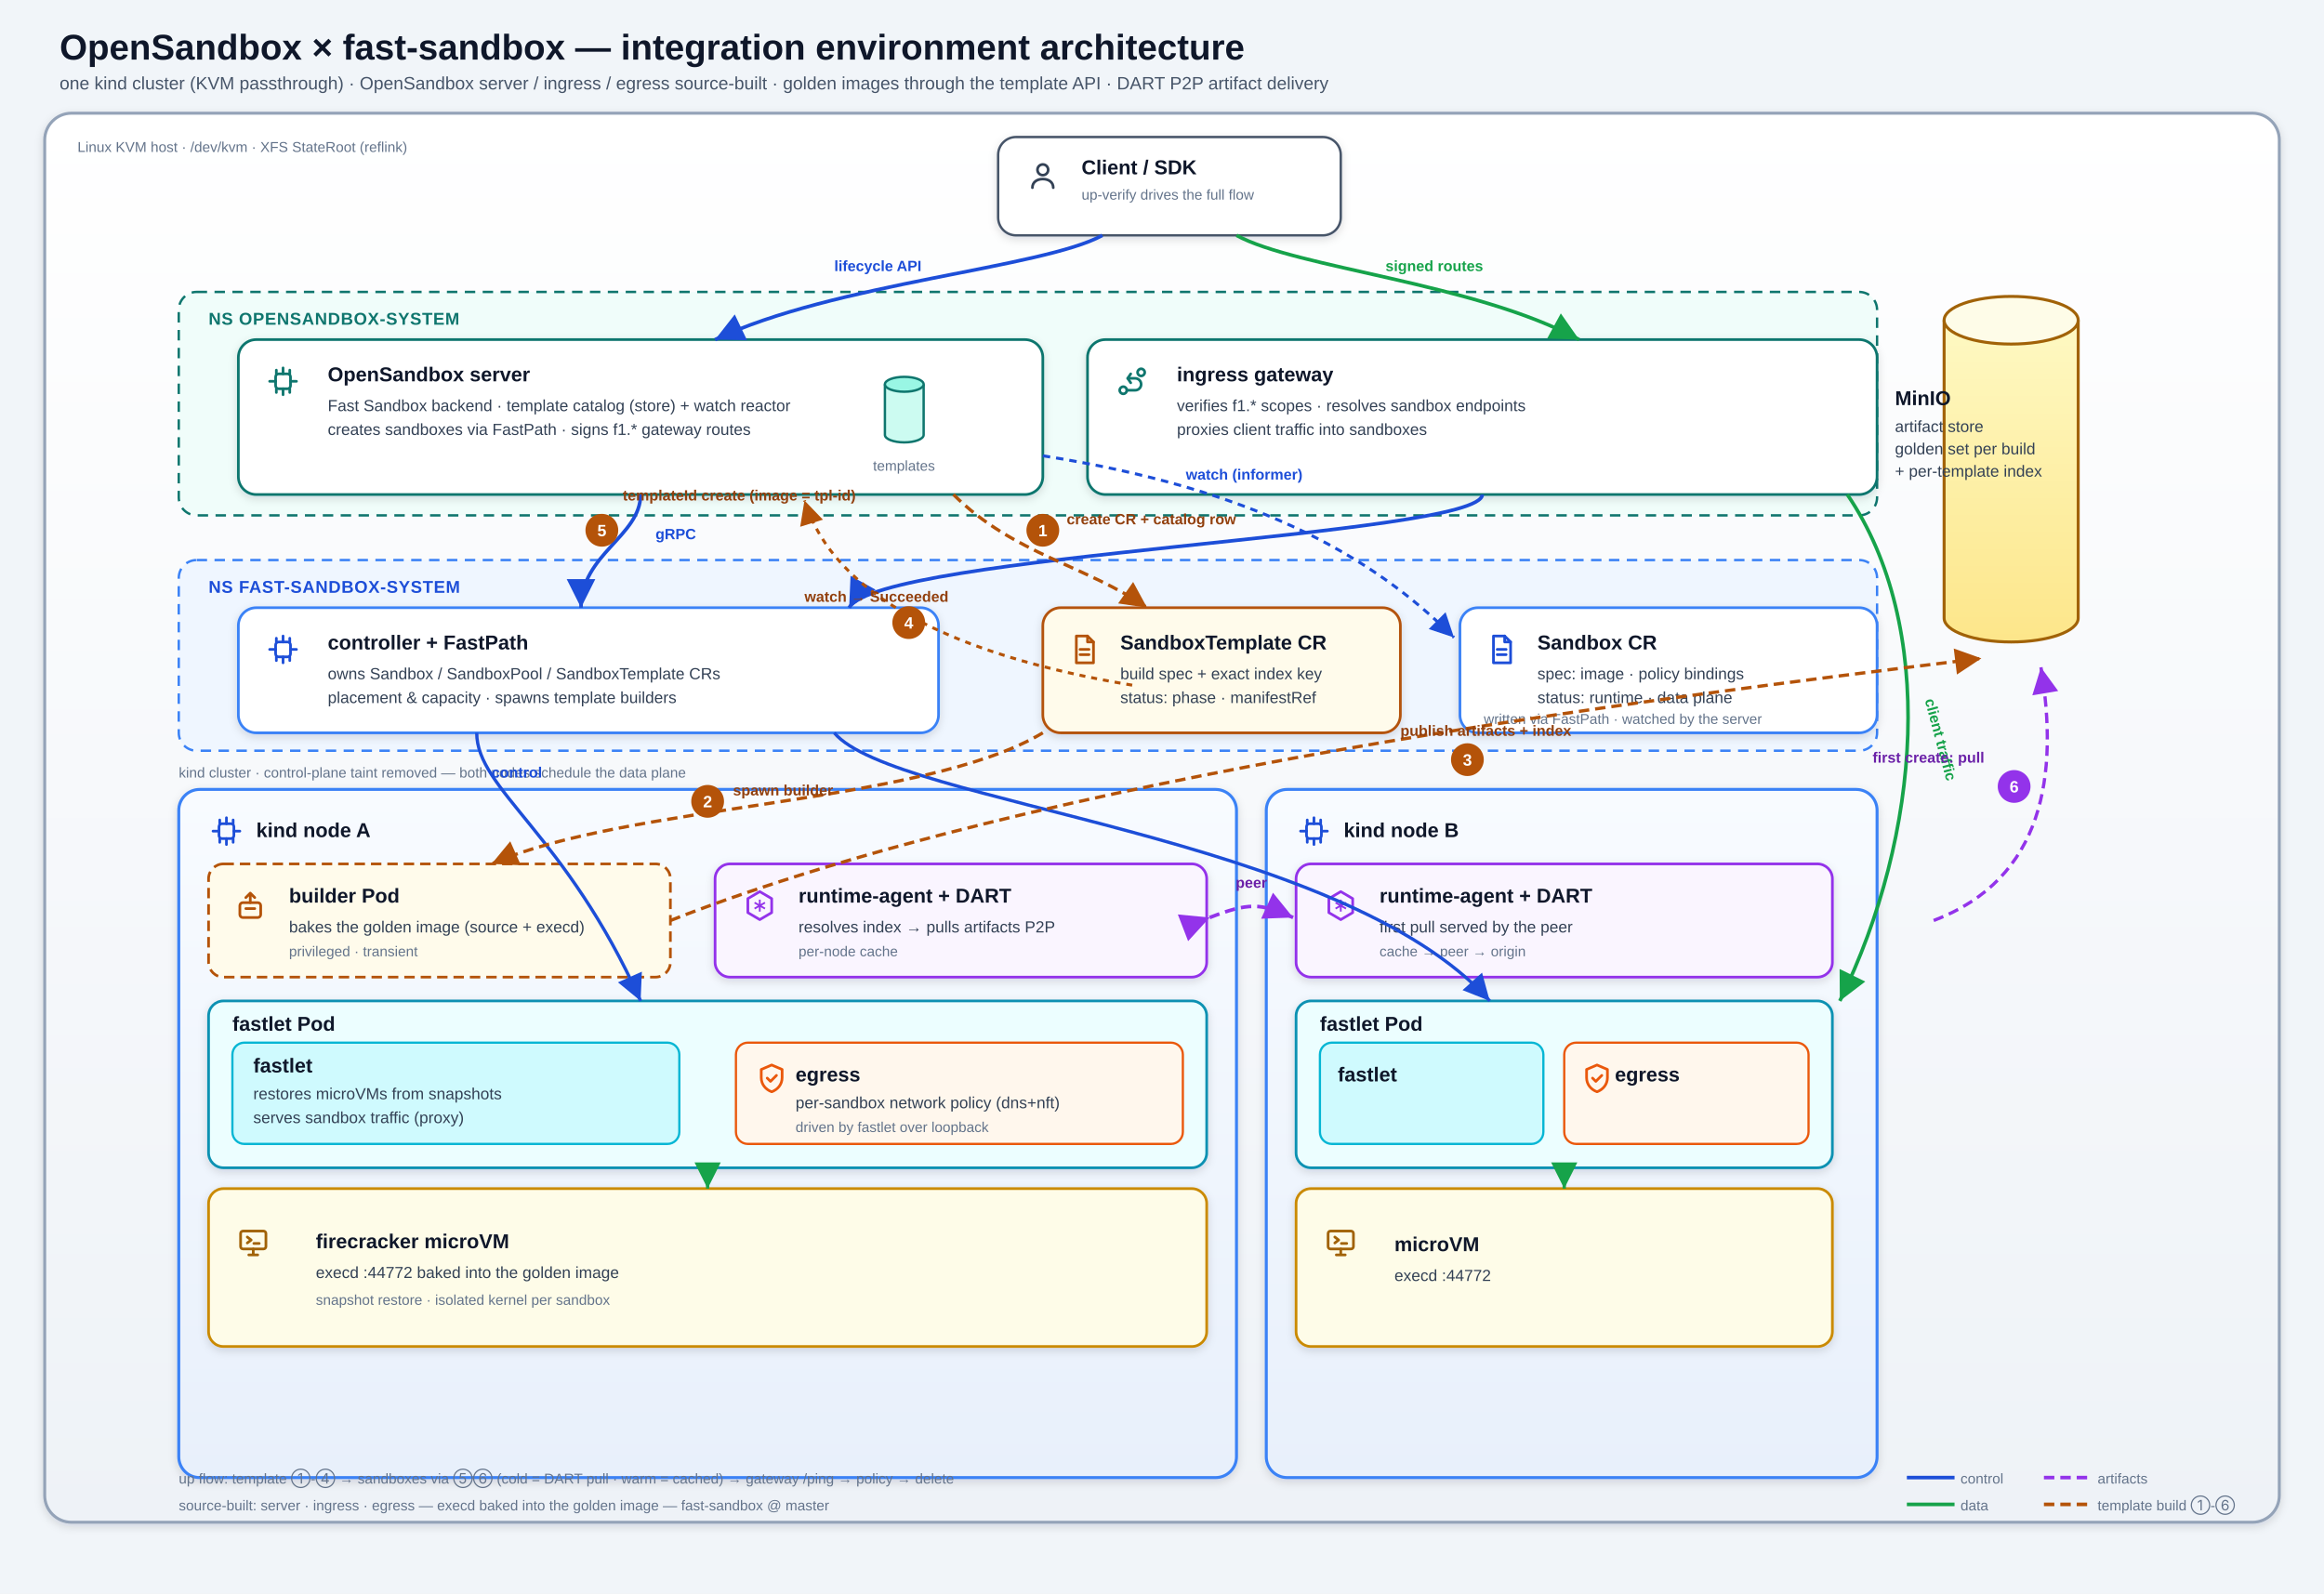
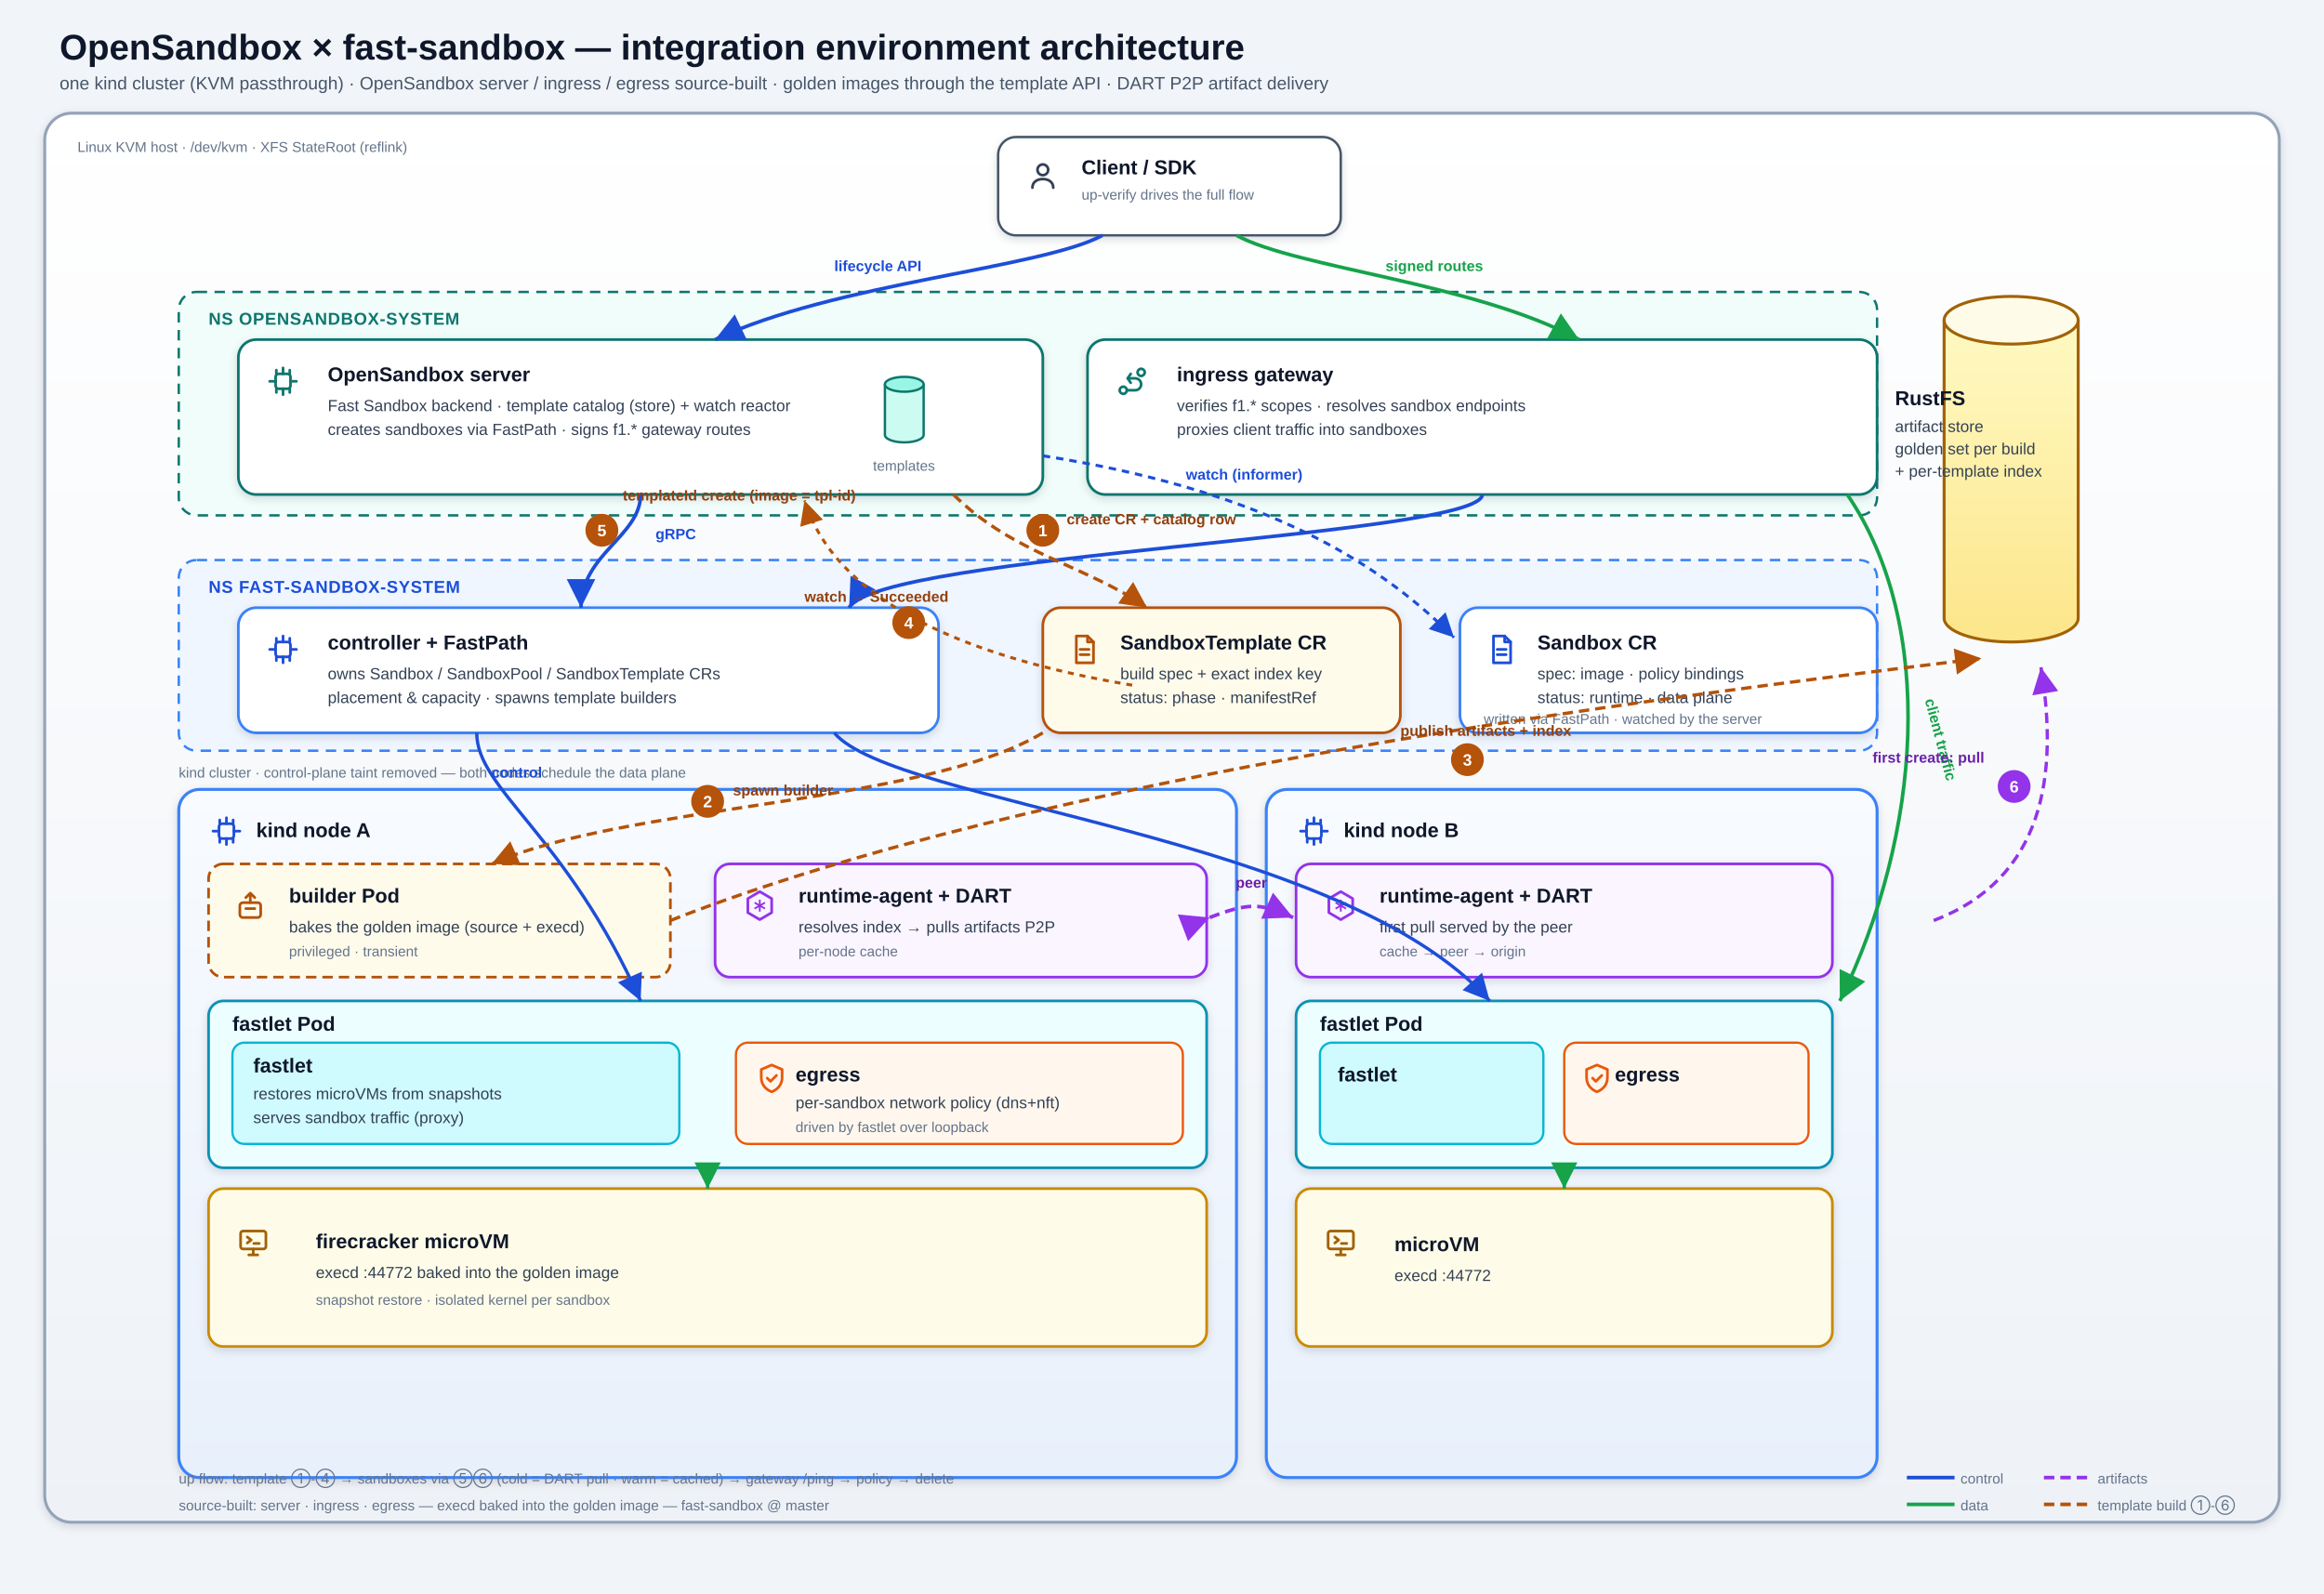
<svg xmlns="http://www.w3.org/2000/svg" xmlns:xlink="http://www.w3.org/1999/xlink" width="1560" height="1070" viewBox="0 0 1560 1070" font-family="-apple-system,'Helvetica Neue',Arial,sans-serif">
  <defs>
    <marker id="mB" markerWidth="10" markerHeight="10" refX="8" refY="4" orient="auto">
      <path d="M0,0 L8,4 L0,8 Z" fill="#1d4ed8" />
    </marker>
    <marker id="mG" markerWidth="10" markerHeight="10" refX="8" refY="4" orient="auto">
      <path d="M0,0 L8,4 L0,8 Z" fill="#16a34a" />
    </marker>
    <marker id="mP" markerWidth="10" markerHeight="10" refX="8" refY="4" orient="auto">
      <path d="M0,0 L8,4 L0,8 Z" fill="#9333ea" />
    </marker>
    <marker id="mA" markerWidth="10" markerHeight="10" refX="8" refY="4" orient="auto">
      <path d="M0,0 L8,4 L0,8 Z" fill="#b45309" />
    </marker>
    <filter id="sh" x="-20%" y="-20%" width="140%" height="140%">
      <feDropShadow dx="0" dy="2" stdDeviation="3" flood-color="#0f172a" flood-opacity="0.14" />
    </filter>
    <linearGradient id="gHost" x1="0" y1="0" x2="0" y2="1">
      <stop offset="0" stop-color="#ffffff" />
      <stop offset="1" stop-color="#eef2f7" />
    </linearGradient>
    <linearGradient id="gNode" x1="0" y1="0" x2="0" y2="1">
      <stop offset="0" stop-color="#f8fbff" />
      <stop offset="1" stop-color="#e8f0fb" />
    </linearGradient>
    <linearGradient id="gCyl" x1="0" y1="0" x2="0" y2="1">
      <stop offset="0" stop-color="#fef9c3" />
      <stop offset="1" stop-color="#fde68a" />
    </linearGradient>
    <g id="ic-user" fill="none" stroke="currentColor" stroke-width="1.8" stroke-linecap="round" stroke-linejoin="round">
      <circle cx="12" cy="8" r="3.6" />
      <path d="M5 20c0-3.8 3.2-5.8 7-5.8s7 2 7 5.8" />
    </g>
    <g id="ic-chip" fill="none" stroke="currentColor" stroke-width="1.8" stroke-linecap="round">
      <rect x="7" y="7" width="10" height="10" rx="2" />
      <path d="M12 3v4M12 17v4M3 12h4M17 12h4M7.5 4.5V7M16.5 4.5V7M7.5 17v2.5M16.5 17v2.5" />
    </g>
    <g id="ic-route" fill="none" stroke="currentColor" stroke-width="1.8" stroke-linecap="round" stroke-linejoin="round">
      <circle cx="6" cy="18" r="2.4" />
      <circle cx="18" cy="6" r="2.4" />
      <path d="M8.4 18H14a4 4 0 0 0 0-8H9" />
      <path d="M11 7l-2 3 2 3" />
    </g>
    <g id="ic-doc" fill="none" stroke="currentColor" stroke-width="1.8" stroke-linecap="round" stroke-linejoin="round">
      <path d="M6.5 3h7.5l4 4v14h-11.5z" />
      <path d="M14 3v4h4" />
      <path d="M9 12h6M9 15.5h6" />
    </g>
    <g id="ic-hex" fill="none" stroke="currentColor" stroke-width="1.8" stroke-linejoin="round">
      <path d="M12 2.6l8 4.7v9.4l-8 4.7-8-4.7V7.3z" />
      <path d="M12 8v8M8.5 10l7 4M15.5 10l-7 4" stroke-width="1.2" />
    </g>
    <g id="ic-vm" fill="none" stroke="currentColor" stroke-width="1.8" stroke-linecap="round" stroke-linejoin="round">
      <rect x="3.5" y="4.5" width="17" height="12" rx="1.6" />
      <path d="M9 20.5h6M12 16.5v4" />
      <path d="M8 8.5l2.6 2-2.6 2M12.4 12.8H16" />
    </g>
    <g id="ic-box" fill="none" stroke="currentColor" stroke-width="1.8" stroke-linecap="round" stroke-linejoin="round">
      <rect x="5" y="10" width="14" height="10" rx="2" />
      <path d="M12 10V4M9 6.6L12 3.6l3 3M9 14h6" />
    </g>
    <g id="ic-shield" fill="none" stroke="currentColor" stroke-width="1.8" stroke-linecap="round" stroke-linejoin="round">
      <path d="M12 3l7 3v5.5c0 4.6-3 8-7 9.5-4-1.5-7-4.9-7-9.5V6z" />
      <path d="M9 11.8l2.2 2.2 4-4" />
    </g>
  </defs>
  <style>
    .t-title{font-size:24px;font-weight:700;fill:#0f172a}
    .t-sub{font-size:12px;fill:#475569}
    .t-zone{font-size:11.5px;font-weight:700;letter-spacing:.4px}
    .t-name{font-size:13.5px;font-weight:700;fill:#0f172a}
    .t-body{font-size:10.8px;fill:#334155}
    .t-small{font-size:9.6px;fill:#64748b}
    .t-flow{font-size:10px;font-weight:600}
  </style>
  <rect width="1560" height="1070" fill="#f1f5f9" />
  <text x="40" y="40" class="t-title">OpenSandbox × fast-sandbox — integration environment architecture</text>
  <text x="40" y="60" class="t-sub">one kind cluster (KVM passthrough) · OpenSandbox server / ingress / egress source-built · golden images through the template API · DART P2P artifact delivery</text>
  <rect x="30" y="76" width="1500" height="946" rx="18" fill="url(#gHost)" stroke="#94a3b8" stroke-width="2" filter="url(#sh)" />
  <text x="52" y="102" class="t-small">Linux KVM host · /dev/kvm · XFS StateRoot (reflink)</text>
  <g>
    <rect x="670" y="92" width="230" height="66" rx="12" fill="#ffffff" stroke="#475569" stroke-width="1.6" filter="url(#sh)" />
    <use xlink:href="#ic-user" href="#ic-user" x="688" y="106" width="26" height="26" color="#334155" />
    <text x="726" y="117" class="t-name">Client / SDK</text>
    <text x="726" y="134" class="t-small">up-verify drives the full flow</text>
  </g>
  <g>
    <path d="M1305 215 v200 a45 16 0 0 0 90 0 v-200" fill="url(#gCyl)" stroke="#a16207" stroke-width="2" />
    <ellipse cx="1350" cy="215" rx="45" ry="16" fill="#fefce8" stroke="#a16207" stroke-width="2" />
-     <text x="1272" y="272" class="t-name" fill="#713f12">MinIO</text>
+     <text x="1272" y="272" class="t-name" fill="#713f12">RustFS</text>
    <text x="1272" y="290" class="t-body">artifact store</text>
    <text x="1272" y="305" class="t-body">golden set per build</text>
    <text x="1272" y="320" class="t-body">+ per-template index</text>
  </g>
  <rect x="120" y="196" width="1140" height="150" rx="12" fill="#f0fdfa" stroke="#0f766e" stroke-width="1.6" stroke-dasharray="7 5" />
  <text x="140" y="218" class="t-zone" fill="#0f766e">NS  OPENSANDBOX-SYSTEM</text>
  <g>
    <rect x="160" y="228" width="540" height="104" rx="12" fill="#ffffff" stroke="#0f766e" stroke-width="1.8" filter="url(#sh)" />
    <use xlink:href="#ic-chip" href="#ic-chip" x="178" y="244" width="28" height="28" color="#0f766e" />
    <text x="220" y="256" class="t-name">OpenSandbox server</text>
    <text x="220" y="276" class="t-body">Fast Sandbox backend · template catalog (store) + watch reactor</text>
    <text x="220" y="292" class="t-body">creates sandboxes via FastPath · signs f1.* gateway routes</text>
    <g>
      <path d="M594 258 v34 a13 5 0 0 0 26 0 v-34" fill="#ccfbf1" stroke="#0f766e" stroke-width="1.6" />
      <ellipse cx="607" cy="258" rx="13" ry="5" fill="#99f6e4" stroke="#0f766e" stroke-width="1.6" />
      <text x="586" y="316" class="t-small">templates</text>
    </g>
  </g>
  <g>
    <rect x="730" y="228" width="530" height="104" rx="12" fill="#ffffff" stroke="#0f766e" stroke-width="1.8" filter="url(#sh)" />
    <use xlink:href="#ic-route" href="#ic-route" x="748" y="244" width="28" height="28" color="#0f766e" />
    <text x="790" y="256" class="t-name">ingress gateway</text>
    <text x="790" y="276" class="t-body">verifies f1.* scopes · resolves sandbox endpoints</text>
    <text x="790" y="292" class="t-body">proxies client traffic into sandboxes</text>
  </g>
  <rect x="120" y="376" width="1140" height="128" rx="12" fill="#eff6ff" stroke="#3b82f6" stroke-width="1.6" stroke-dasharray="7 5" />
  <text x="140" y="398" class="t-zone" fill="#1d4ed8">NS  FAST-SANDBOX-SYSTEM</text>
  <g>
    <rect x="160" y="408" width="470" height="84" rx="12" fill="#ffffff" stroke="#3b82f6" stroke-width="1.8" filter="url(#sh)" />
    <use xlink:href="#ic-chip" href="#ic-chip" x="178" y="424" width="28" height="28" color="#1d4ed8" />
    <text x="220" y="436" class="t-name">controller + FastPath</text>
    <text x="220" y="456" class="t-body">owns Sandbox / SandboxPool / SandboxTemplate CRs</text>
    <text x="220" y="472" class="t-body">placement &amp; capacity · spawns template builders</text>
  </g>
  <g>
    <rect x="700" y="408" width="240" height="84" rx="12" fill="#fffbeb" stroke="#b45309" stroke-width="1.8" filter="url(#sh)" />
    <use xlink:href="#ic-doc" href="#ic-doc" x="716" y="424" width="26" height="26" color="#b45309" />
    <text x="752" y="436" class="t-name" fill="#92400e">SandboxTemplate CR</text>
    <text x="752" y="456" class="t-body">build spec + exact index key</text>
    <text x="752" y="472" class="t-body">status: phase · manifestRef</text>
  </g>
  <g>
    <rect x="980" y="408" width="280" height="84" rx="12" fill="#ffffff" stroke="#3b82f6" stroke-width="1.8" filter="url(#sh)" />
    <use xlink:href="#ic-doc" href="#ic-doc" x="996" y="424" width="26" height="26" color="#1d4ed8" />
    <text x="1032" y="436" class="t-name">Sandbox CR</text>
    <text x="1032" y="456" class="t-body">spec: image · policy bindings</text>
    <text x="1032" y="472" class="t-body">status: runtime · data plane</text>
    <text x="996" y="486" class="t-small">written via FastPath · watched by the server</text>
  </g>
  <path d="M 700 306 C 840 328, 920 372, 976 428" fill="none" stroke="#1d4ed8" stroke-width="2" stroke-dasharray="5 4" marker-end="url(#mB)" />
  <text x="796" y="322" class="t-flow" fill="#1d4ed8">watch (informer)</text>
  <text x="120" y="522" class="t-small">kind cluster · control-plane taint removed — both nodes schedule the data plane</text>
  <g>
    <rect x="120" y="530" width="710" height="462" rx="14" fill="url(#gNode)" stroke="#3b82f6" stroke-width="2" filter="url(#sh)" />
    <use xlink:href="#ic-chip" href="#ic-chip" x="140" y="546" width="22" height="22" color="#1d4ed8" />
    <text x="172" y="562" class="t-name">kind node A</text>
    <g>
      <rect x="140" y="580" width="310" height="76" rx="10" fill="#fffbeb" stroke="#b45309" stroke-width="1.8" stroke-dasharray="7 4" />
      <use xlink:href="#ic-box" href="#ic-box" x="156" y="596" width="26" height="26" color="#b45309" />
      <text x="194" y="606" class="t-name" fill="#92400e">builder Pod</text>
      <text x="194" y="626" class="t-body">bakes the golden image (source + execd)</text>
      <text x="194" y="642" class="t-small">privileged · transient</text>
    </g>
    <g>
      <rect x="480" y="580" width="330" height="76" rx="10" fill="#faf5ff" stroke="#9333ea" stroke-width="1.8" filter="url(#sh)" />
      <use xlink:href="#ic-hex" href="#ic-hex" x="498" y="596" width="26" height="26" color="#9333ea" />
      <text x="536" y="606" class="t-name" fill="#6b21a8">runtime-agent + DART</text>
      <text x="536" y="626" class="t-body">resolves index → pulls artifacts P2P</text>
      <text x="536" y="642" class="t-small">per-node cache</text>
    </g>
    <g>
      <rect x="140" y="672" width="670" height="112" rx="10" fill="#ecfeff" stroke="#0891b2" stroke-width="1.8" filter="url(#sh)" />
      <text x="156" y="692" class="t-name" fill="#155e75">fastlet Pod</text>
      <rect x="156" y="700" width="300" height="68" rx="8" fill="#cffafe" stroke="#06b6d4" stroke-width="1.5" />
      <text x="170" y="720" class="t-name">fastlet</text>
      <text x="170" y="738" class="t-body">restores microVMs from snapshots</text>
      <text x="170" y="754" class="t-body">serves sandbox traffic (proxy)</text>
      <rect x="494" y="700" width="300" height="68" rx="8" fill="#fff7ed" stroke="#ea580c" stroke-width="1.5" />
      <use xlink:href="#ic-shield" href="#ic-shield" x="506" y="712" width="20" height="20" color="#ea580c" />
      <text x="534" y="726" class="t-name" fill="#9a3412">egress</text>
      <text x="534" y="744" class="t-body">per-sandbox network policy (dns+nft)</text>
      <text x="534" y="760" class="t-small">driven by fastlet over loopback</text>
    </g>
    <g>
      <rect x="140" y="798" width="670" height="106" rx="10" fill="#fefce8" stroke="#ca8a04" stroke-width="1.8" filter="url(#sh)" />
      <use xlink:href="#ic-vm" href="#ic-vm" x="158" y="822" width="40" height="40" color="#a16207" />
      <text x="212" y="838" class="t-name" fill="#713f12">firecracker microVM</text>
      <text x="212" y="858" class="t-body">execd :44772 baked into the golden image</text>
      <text x="212" y="876" class="t-small">snapshot restore · isolated kernel per sandbox</text>
      <line x1="475" y1="784" x2="475" y2="798" stroke="#16a34a" stroke-width="2.2" marker-end="url(#mG)" />
    </g>
  </g>
  <g>
    <rect x="850" y="530" width="410" height="462" rx="14" fill="url(#gNode)" stroke="#3b82f6" stroke-width="2" filter="url(#sh)" />
    <use xlink:href="#ic-chip" href="#ic-chip" x="870" y="546" width="22" height="22" color="#1d4ed8" />
    <text x="902" y="562" class="t-name">kind node B</text>
    <g>
      <rect x="870" y="580" width="360" height="76" rx="10" fill="#faf5ff" stroke="#9333ea" stroke-width="1.8" filter="url(#sh)" />
      <use xlink:href="#ic-hex" href="#ic-hex" x="888" y="596" width="26" height="26" color="#9333ea" />
      <text x="926" y="606" class="t-name" fill="#6b21a8">runtime-agent + DART</text>
      <text x="926" y="626" class="t-body">first pull served by the peer</text>
      <text x="926" y="642" class="t-small">cache → peer → origin</text>
    </g>
    <g>
      <rect x="870" y="672" width="360" height="112" rx="10" fill="#ecfeff" stroke="#0891b2" stroke-width="1.8" filter="url(#sh)" />
      <text x="886" y="692" class="t-name" fill="#155e75">fastlet Pod</text>
      <rect x="886" y="700" width="150" height="68" rx="8" fill="#cffafe" stroke="#06b6d4" stroke-width="1.5" />
      <text x="898" y="726" class="t-name">fastlet</text>
      <rect x="1050" y="700" width="164" height="68" rx="8" fill="#fff7ed" stroke="#ea580c" stroke-width="1.5" />
      <use xlink:href="#ic-shield" href="#ic-shield" x="1060" y="712" width="18" height="18" color="#ea580c" />
      <text x="1084" y="726" class="t-name" fill="#9a3412">egress</text>
    </g>
    <g>
      <rect x="870" y="798" width="360" height="106" rx="10" fill="#fefce8" stroke="#ca8a04" stroke-width="1.8" filter="url(#sh)" />
      <use xlink:href="#ic-vm" href="#ic-vm" x="888" y="822" width="36" height="36" color="#a16207" />
      <text x="936" y="840" class="t-name" fill="#713f12">microVM</text>
      <text x="936" y="860" class="t-body">execd :44772</text>
      <line x1="1050" y1="784" x2="1050" y2="798" stroke="#16a34a" stroke-width="2.2" marker-end="url(#mG)" />
    </g>
  </g>
  <path d="M 740 158 C 700 180, 560 190, 480 228" fill="none" stroke="#1d4ed8" stroke-width="2.4" marker-end="url(#mB)" />
  <path d="M 830 158 C 870 180, 990 190, 1060 228" fill="none" stroke="#16a34a" stroke-width="2.4" marker-end="url(#mG)" />
  <text x="560" y="182" class="t-flow" fill="#1d4ed8">lifecycle API</text>
  <text x="930" y="182" class="t-flow" fill="#16a34a">signed routes</text>
  <path d="M 430 332 C 430 360, 390 372, 390 408" fill="none" stroke="#1d4ed8" stroke-width="2.4" marker-end="url(#mB)" />
  <path d="M 995 332 C 995 360, 590 372, 570 408" fill="none" stroke="#1d4ed8" stroke-width="2.4" marker-end="url(#mB)" />
  <text x="440" y="362" class="t-flow" fill="#1d4ed8">gRPC</text>
  <path d="M 1240 332 C 1300 420, 1290 560, 1235 672" fill="none" stroke="#16a34a" stroke-width="2.4" marker-end="url(#mG)" />
  <text x="1292" y="470" class="t-flow" fill="#16a34a" transform="rotate(75 1292 470)">client traffic</text>
  <path d="M 320 492 C 320 530, 380 560, 430 672" fill="none" stroke="#1d4ed8" stroke-width="2.2" marker-end="url(#mB)" />
  <path d="M 560 492 C 600 540, 900 560, 1000 672" fill="none" stroke="#1d4ed8" stroke-width="2.2" marker-end="url(#mB)" />
  <text x="330" y="522" class="t-flow" fill="#1d4ed8">control</text>
  <path d="M 640 332 C 680 372, 730 380, 770 408" fill="none" stroke="#b45309" stroke-width="2.2" stroke-dasharray="7 4" marker-end="url(#mA)" />
  <circle cx="700" cy="356" r="11" fill="#b45309" />
  <text x="700" y="360" font-size="11" font-weight="700" fill="#fff" text-anchor="middle">1</text>
  <text x="716" y="352" class="t-flow" fill="#92400e">create CR + catalog row</text>
  <path d="M 700 492 C 620 540, 420 540, 330 580" fill="none" stroke="#b45309" stroke-width="2.2" stroke-dasharray="7 4" marker-end="url(#mA)" />
  <circle cx="475" cy="538" r="11" fill="#b45309" />
  <text x="475" y="542" font-size="11" font-weight="700" fill="#fff" text-anchor="middle">2</text>
  <text x="492" y="534" class="t-flow" fill="#92400e">spawn builder</text>
  <path d="M 450 618 C 700 520, 1100 470, 1330 442" fill="none" stroke="#b45309" stroke-width="2.2" stroke-dasharray="7 4" marker-end="url(#mA)" />
  <circle cx="985" cy="510" r="11" fill="#b45309" />
  <text x="985" y="514" font-size="11" font-weight="700" fill="#fff" text-anchor="middle">3</text>
  <text x="940" y="494" class="t-flow" fill="#92400e">publish artifacts + index</text>
  <path d="M 760 460 C 640 440, 560 400, 540 336" fill="none" stroke="#b45309" stroke-width="2" stroke-dasharray="4 4" marker-end="url(#mA)" />
  <circle cx="610" cy="418" r="11" fill="#b45309" />
  <text x="610" y="422" font-size="11" font-weight="700" fill="#fff" text-anchor="middle">4</text>
  <text x="540" y="404" class="t-flow" fill="#92400e">watch → Succeeded</text>
  <circle cx="404" cy="356" r="11" fill="#b45309" />
  <text x="404" y="360" font-size="11" font-weight="700" fill="#fff" text-anchor="middle">5</text>
  <text x="418" y="336" class="t-flow" fill="#92400e">templateId create (image = tpl-id)</text>
  <path d="M 812 616 C 838 606, 846 606, 868 616" fill="none" stroke="#9333ea" stroke-width="2.4" stroke-dasharray="7 4" marker-start="url(#mP)" marker-end="url(#mP)" />
  <text x="840" y="596" class="t-flow" fill="#6b21a8" text-anchor="middle">peer</text>
  <path d="M 1298 618 C 1372 590, 1382 520, 1370 448" fill="none" stroke="#9333ea" stroke-width="2.2" stroke-dasharray="7 4" marker-end="url(#mP)" />
  <circle cx="1352" cy="528" r="11" fill="#9333ea" />
  <text x="1352" y="532" font-size="11" font-weight="700" fill="#fff" text-anchor="middle">6</text>
  <text x="1332" y="512" class="t-flow" fill="#6b21a8" text-anchor="end">first create: pull</text>
  <g>
    <line x1="1280" y1="992" x2="1312" y2="992" stroke="#1d4ed8" stroke-width="2.4" />
    <text x="1316" y="996" class="t-small">control</text>
    <line x1="1280" y1="1010" x2="1312" y2="1010" stroke="#16a34a" stroke-width="2.4" />
    <text x="1316" y="1014" class="t-small">data</text>
    <line x1="1372" y1="992" x2="1404" y2="992" stroke="#9333ea" stroke-width="2.4" stroke-dasharray="7 4" />
    <text x="1408" y="996" class="t-small">artifacts</text>
    <line x1="1372" y1="1010" x2="1404" y2="1010" stroke="#b45309" stroke-width="2.4" stroke-dasharray="7 4" />
    <text x="1408" y="1014" class="t-small">template build ①-⑥</text>
    <text x="120" y="996" class="t-small">up flow: template ①-④ → sandboxes via ⑤⑥ (cold = DART pull · warm = cached) → gateway /ping → policy → delete</text>
    <text x="120" y="1014" class="t-small">source-built: server · ingress · egress — execd baked into the golden image — fast-sandbox @ master</text>
  </g>
</svg>
